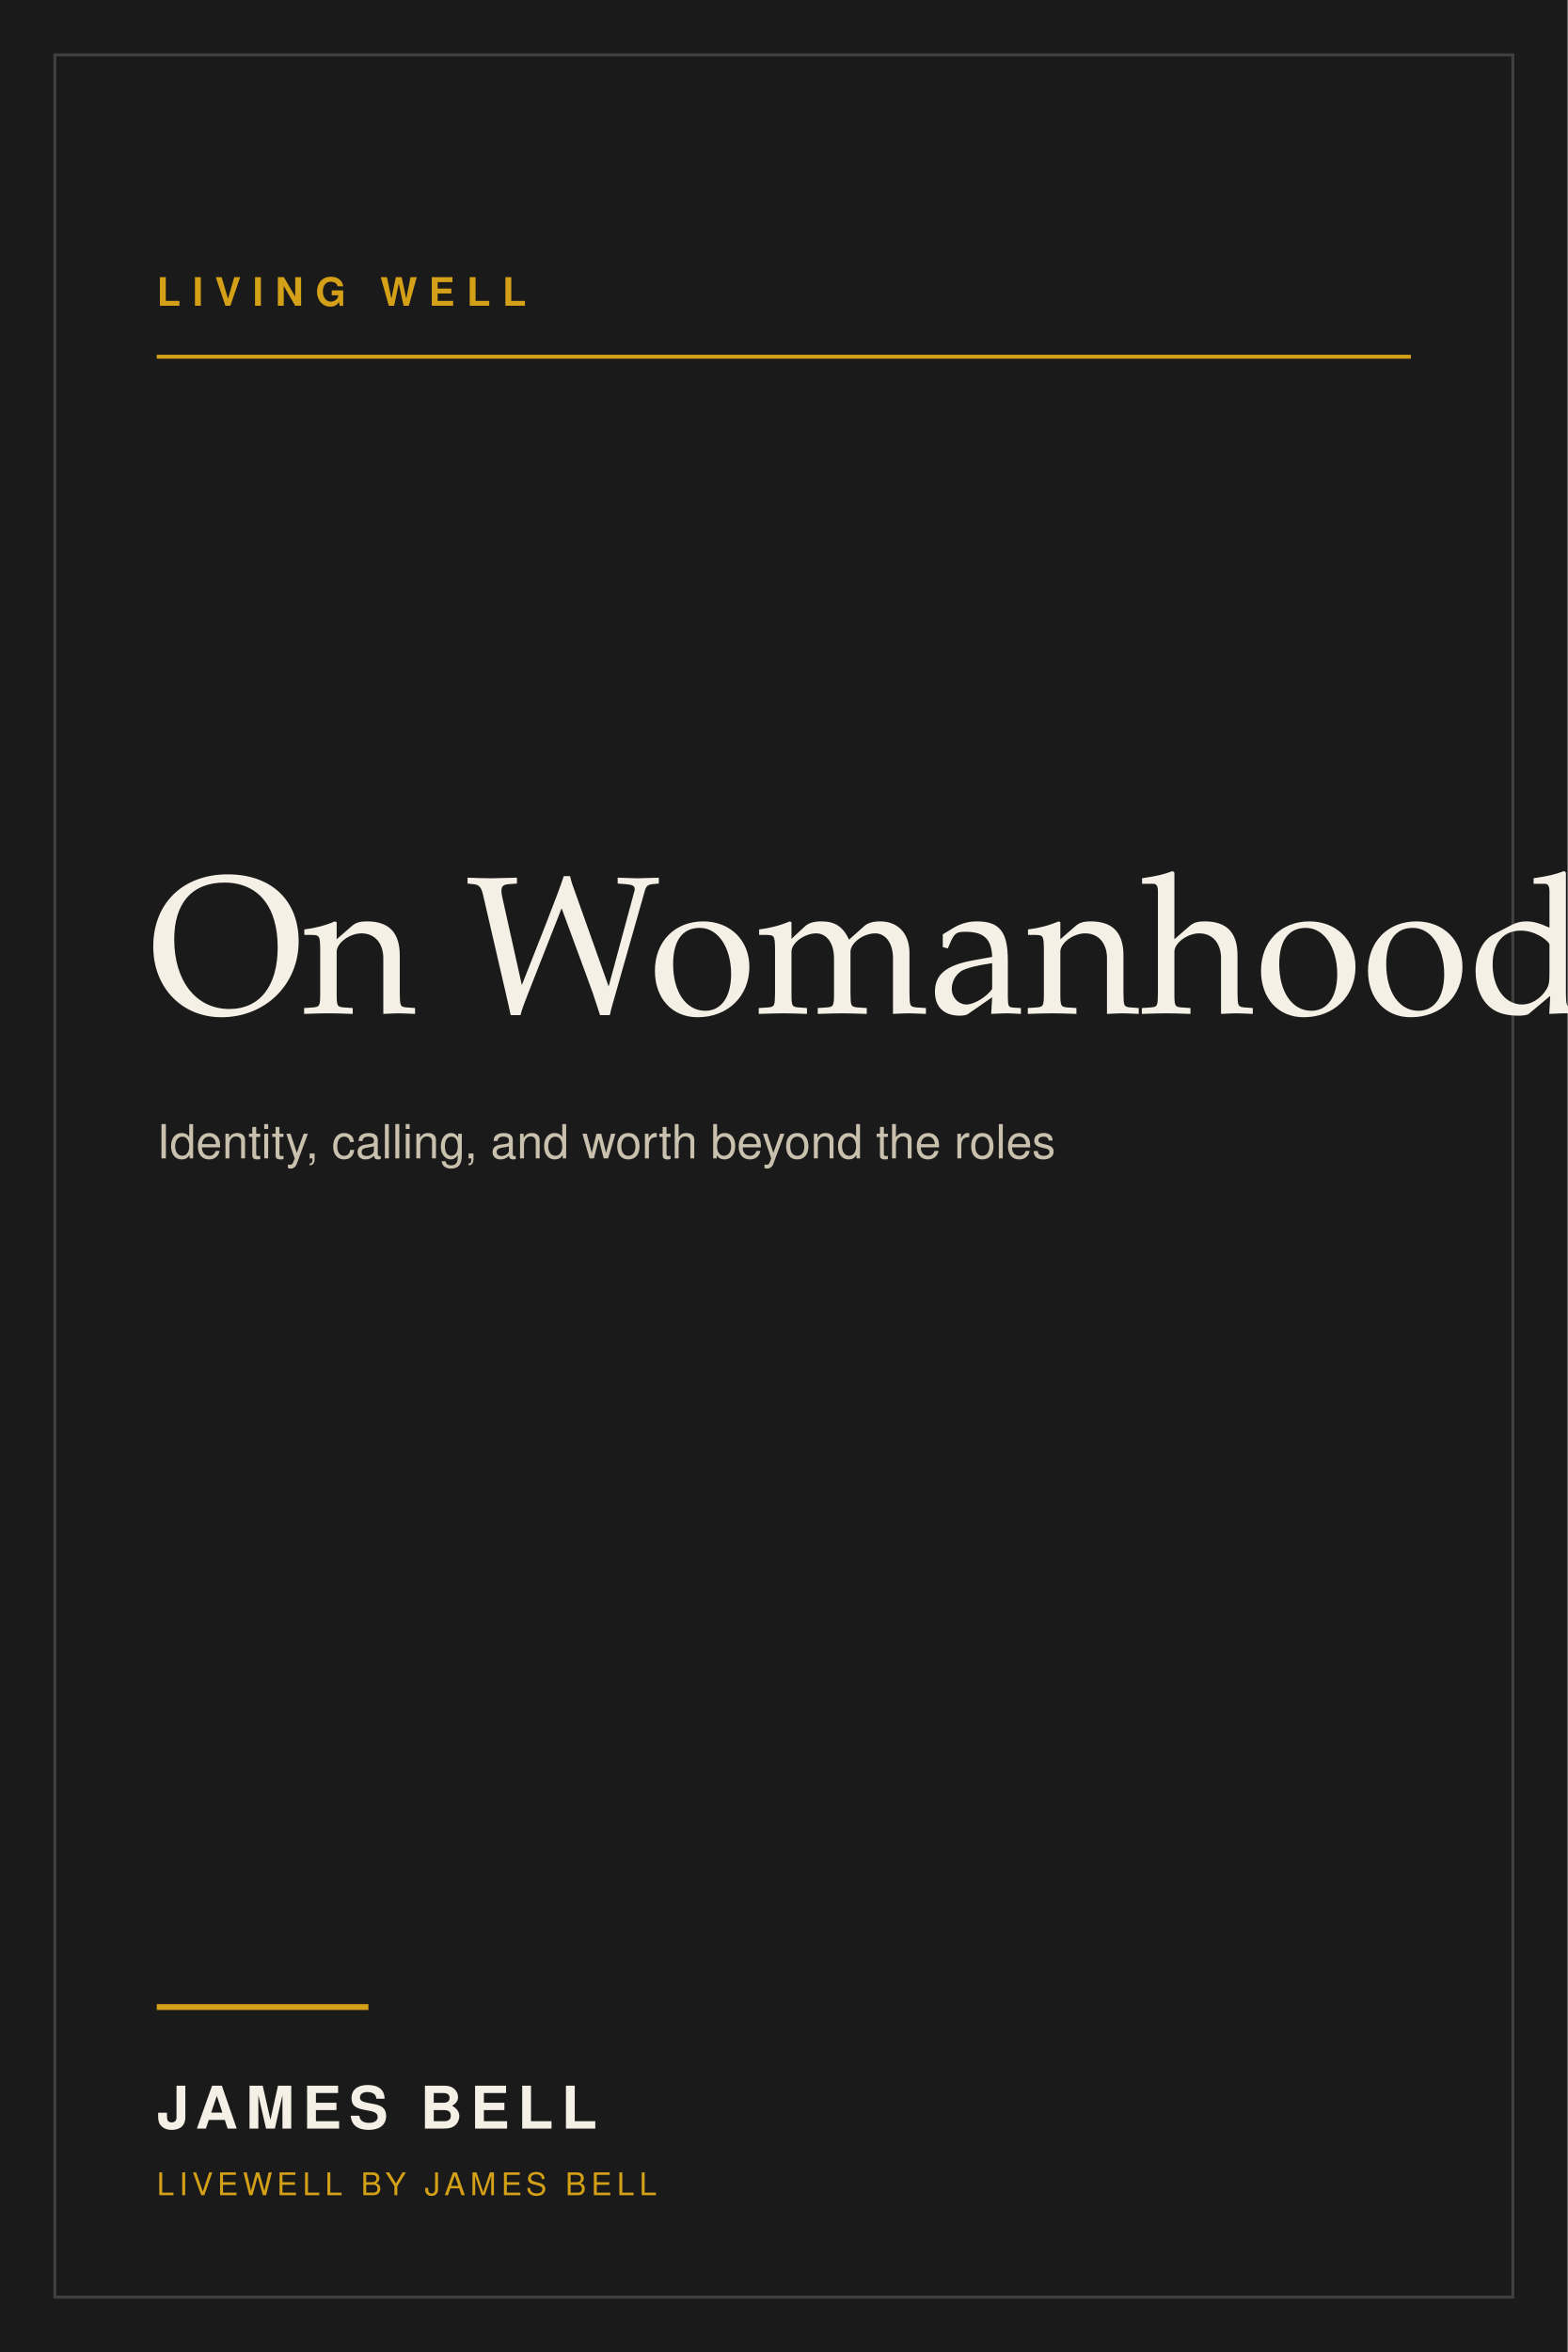
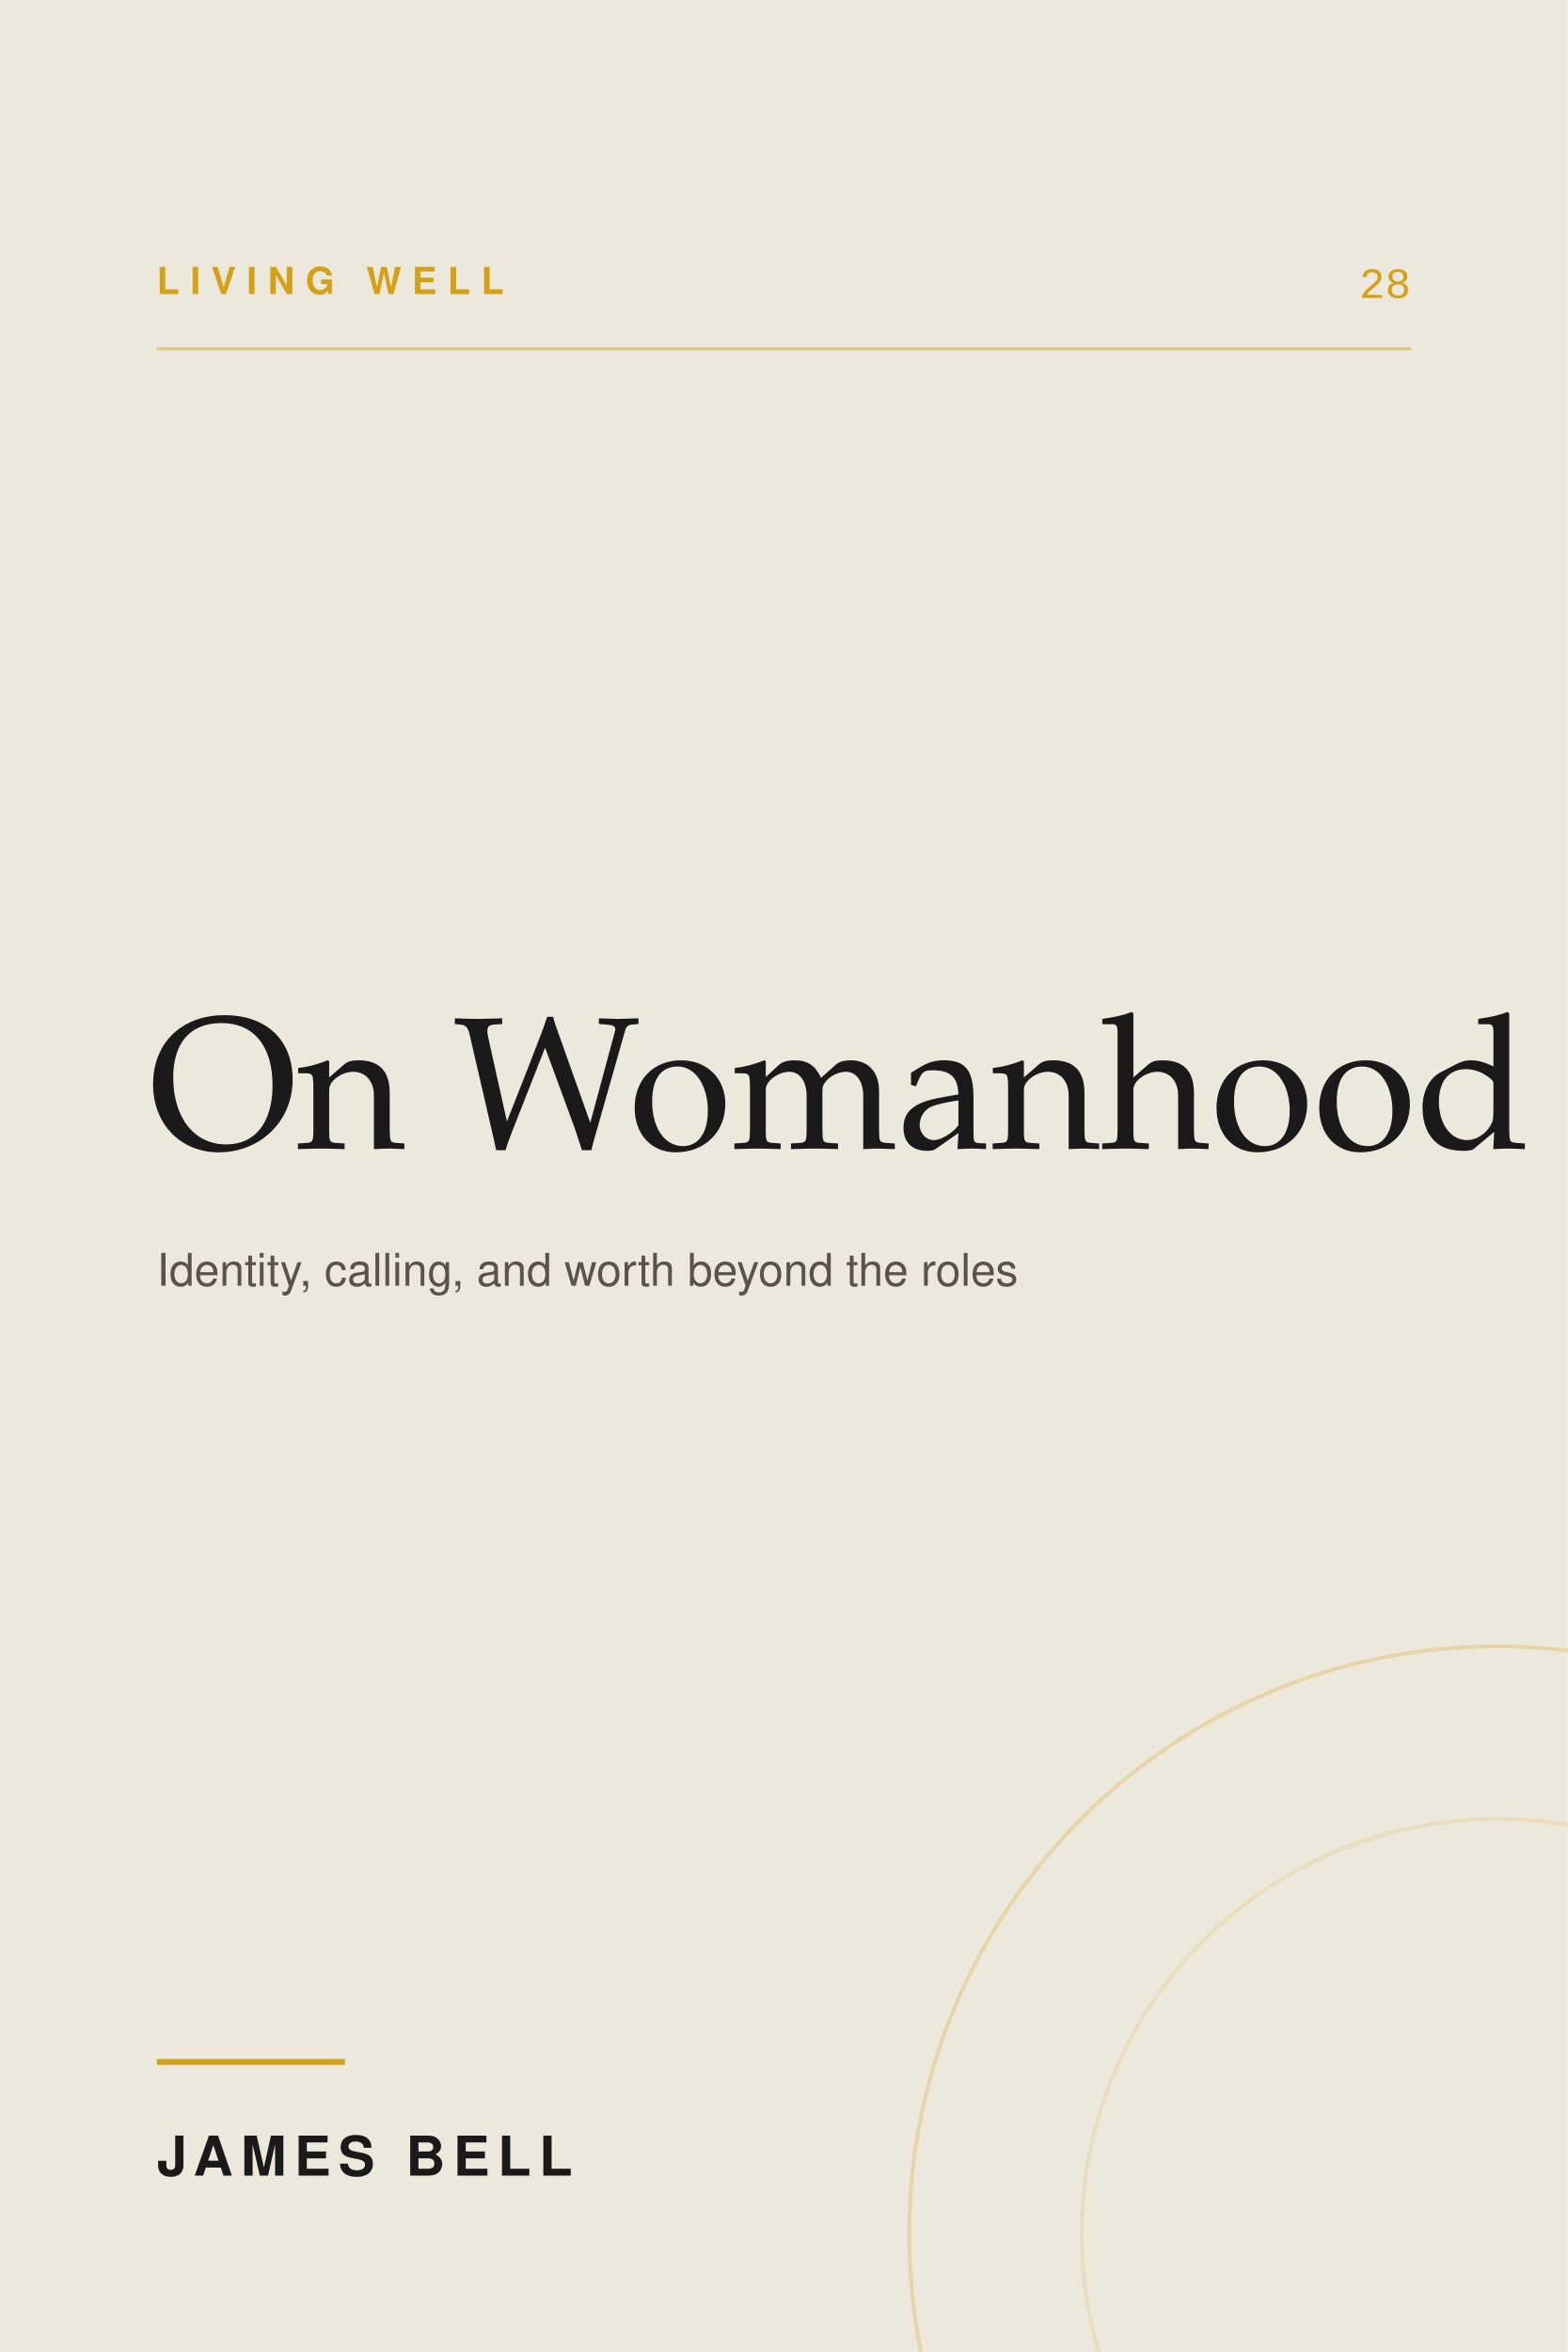
<svg xmlns="http://www.w3.org/2000/svg" width="800" height="1200" viewBox="0 0 800 1200" role="img" aria-label="On Womanhood by James Bell">
-   <rect width="800" height="1200" fill="#1A1A1A" />
-   <rect x="28" y="28" width="744" height="1144" fill="none" stroke="#F5F0E6" stroke-width="1.5" opacity="0.18" />
-   <text x="80" y="156" font-family="Helvetica, Arial, sans-serif" font-size="20" letter-spacing="6" font-weight="700" fill="#D4A017">LIVING WELL</text>
-   <line x1="80" y1="182" x2="720" y2="182" stroke="#D4A017" stroke-width="2" />
-   <text x="76" y="517" font-family="Palatino, 'Palatino Linotype', Georgia, serif" font-size="100" font-weight="400" fill="#F5F0E6">On Womanhood</text>
-   <text x="80" y="591" font-family="Helvetica, Arial, sans-serif" font-size="24" fill="#C9C1AE">Identity, calling, and worth beyond the roles</text>
-   <line x1="80" y1="1024" x2="188" y2="1024" stroke="#D4A017" stroke-width="3" />
-   <text x="80" y="1086" font-family="Helvetica, Arial, sans-serif" font-size="30" letter-spacing="4" font-weight="700" fill="#F5F0E6">JAMES BELL</text>
-   <text x="80" y="1120" font-family="Helvetica, Arial, sans-serif" font-size="16" letter-spacing="2.5" fill="#D4A017">LIVEWELL BY JAMES BELL</text>
+   <rect width="800" height="1200" fill="#EDE8DC" />
+   <circle cx="764" cy="1140" r="300" fill="none" stroke="#D4A017" stroke-width="2" opacity="0.26" />
+   <circle cx="764" cy="1140" r="212" fill="none" stroke="#D4A017" stroke-width="2" opacity="0.16" />
+   <text x="80" y="150" font-family="Helvetica, Arial, sans-serif" font-size="19" letter-spacing="5.5" font-weight="700" fill="#D4A017">LIVING WELL</text>
+   <text x="720" y="152" text-anchor="end" font-family="'JetBrains Mono', 'Courier New', monospace" font-size="22" fill="#D4A017">28</text>
+   <line x1="80" y1="178" x2="720" y2="178" stroke="#D4A017" stroke-width="1.5" opacity="0.5" />
+   <text x="76" y="586" font-family="Palatino, 'Palatino Linotype', Georgia, serif" font-size="96" font-weight="400" fill="#1A1A1A">On Womanhood</text>
+   <text x="80" y="656" font-family="Helvetica, Arial, sans-serif" font-size="23" fill="#5A5448">Identity, calling, and worth beyond the roles</text>
+   <line x1="80" y1="1052" x2="176" y2="1052" stroke="#D4A017" stroke-width="3" />
+   <text x="80" y="1110" font-family="Helvetica, Arial, sans-serif" font-size="28" letter-spacing="4" font-weight="700" fill="#1A1A1A">JAMES BELL</text>
</svg>
